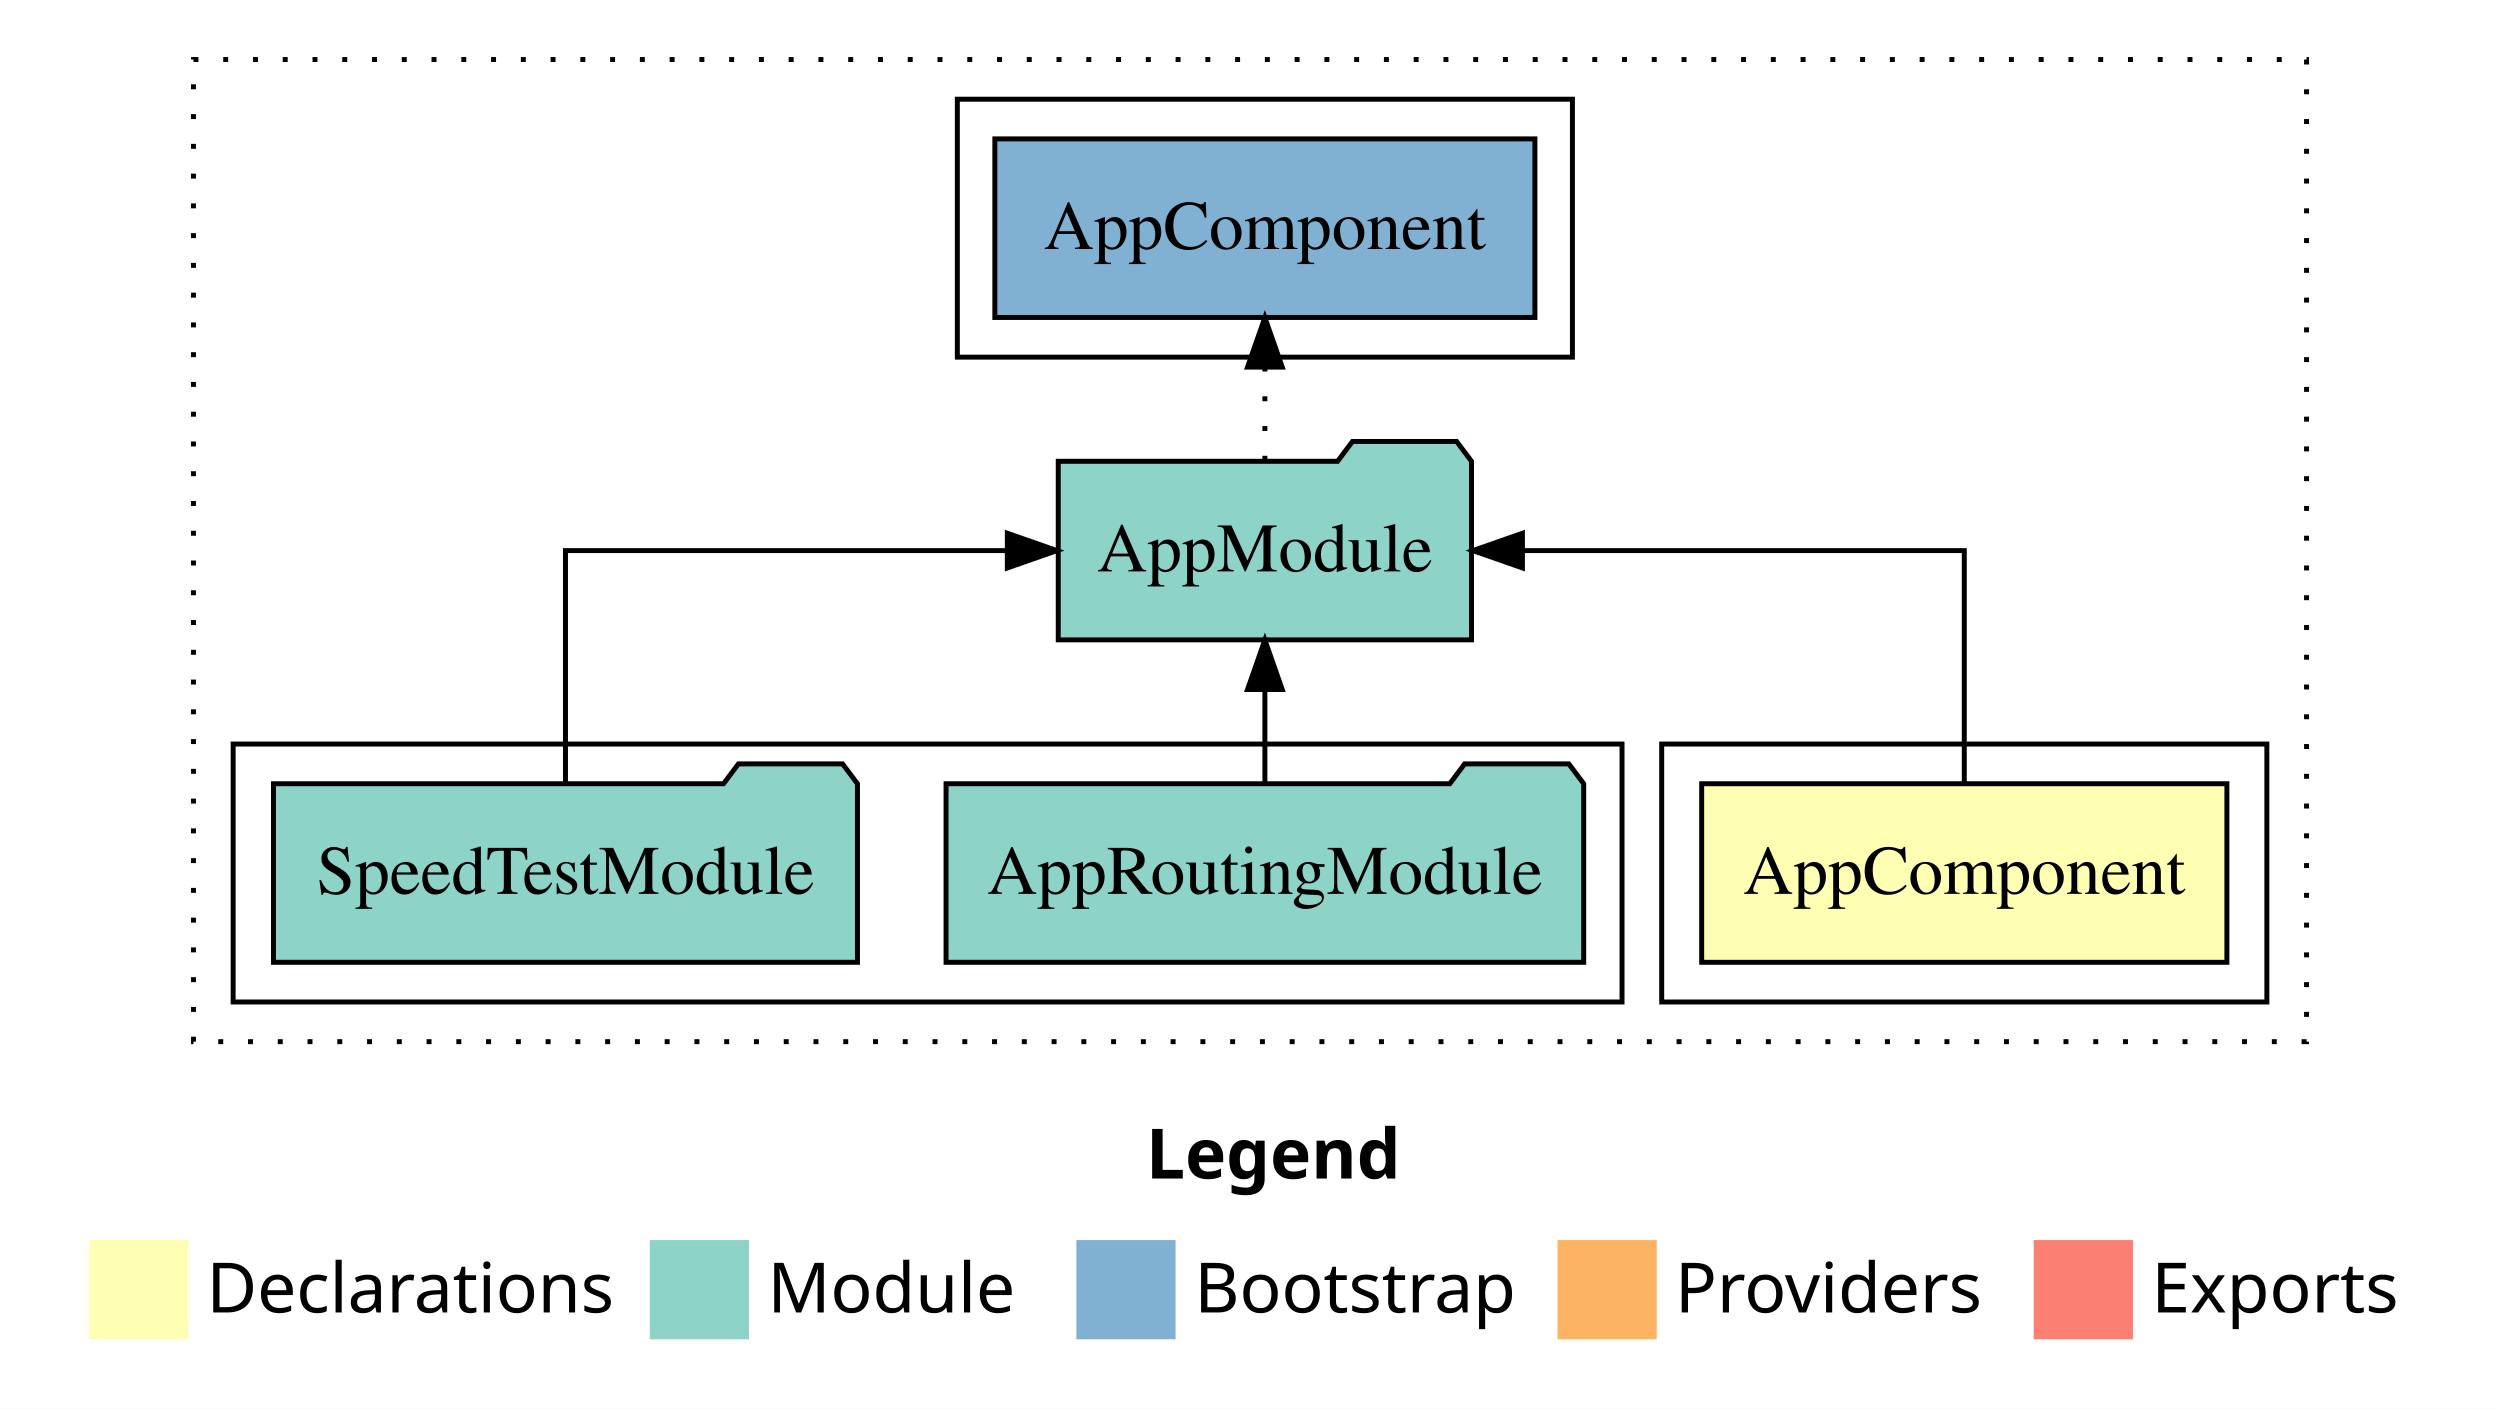
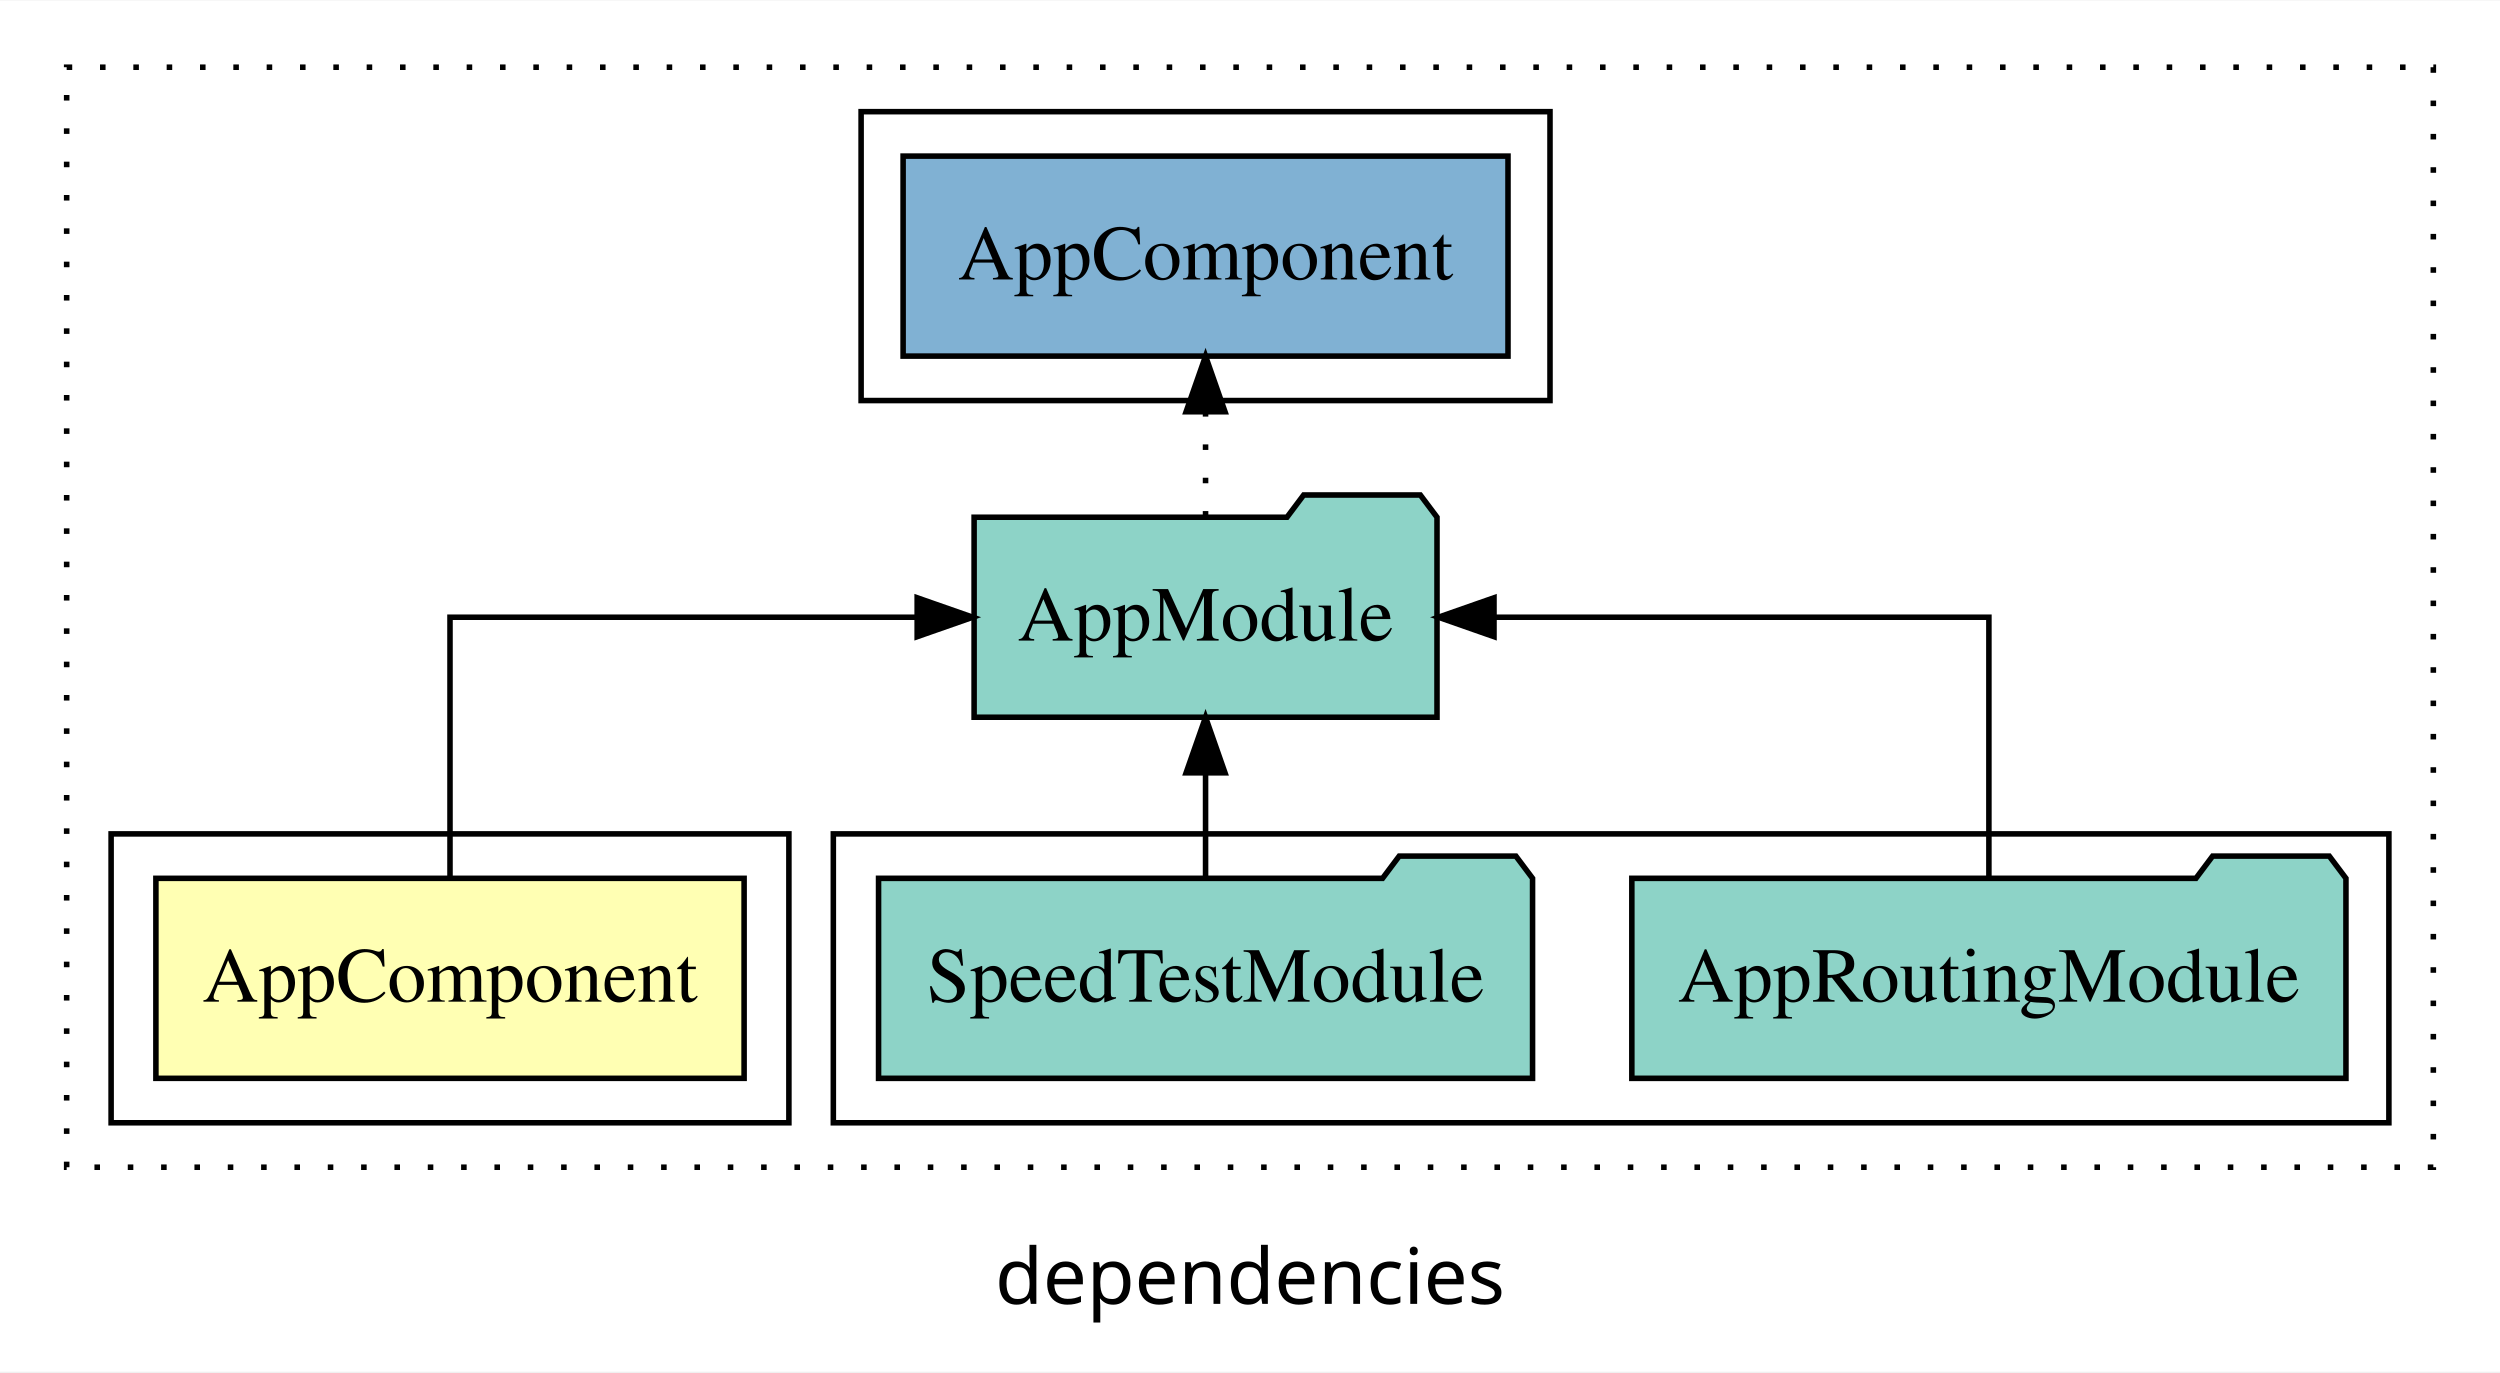
- <svg xmlns="http://www.w3.org/2000/svg" width="504pt" height="284pt" viewBox="0.00 0.00 504.00 284.00">
-   <g id="graph0" class="graph" transform="scale(1 1) rotate(0) translate(4 280)">
-     <polygon fill="#ffffff" stroke="transparent" points="-4,4 -4,-280 500,-280 500,4 -4,4" />
-     <text text-anchor="start" x="227.009" y="-42.4" font-family="sans-serif" font-weight="bold" font-size="14.00" fill="#000000">Legend</text>
-     <polygon fill="#ffffb3" stroke="transparent" points="14,-10 14,-30 34,-30 34,-10 14,-10" />
-     <text text-anchor="start" x="37.629" y="-15.4" font-family="sans-serif" font-size="14.00" fill="#000000">  Declarations</text>
-     <polygon fill="#8dd3c7" stroke="transparent" points="127,-10 127,-30 147,-30 147,-10 127,-10" />
-     <text text-anchor="start" x="150.725" y="-15.4" font-family="sans-serif" font-size="14.00" fill="#000000">  Module</text>
-     <polygon fill="#80b1d3" stroke="transparent" points="213,-10 213,-30 233,-30 233,-10 213,-10" />
-     <text text-anchor="start" x="236.781" y="-15.4" font-family="sans-serif" font-size="14.00" fill="#000000">  Bootstrap</text>
-     <polygon fill="#fdb462" stroke="transparent" points="310,-10 310,-30 330,-30 330,-10 310,-10" />
-     <text text-anchor="start" x="333.673" y="-15.4" font-family="sans-serif" font-size="14.00" fill="#000000">  Providers</text>
-     <polygon fill="#fb8072" stroke="transparent" points="406,-10 406,-30 426,-30 426,-10 406,-10" />
-     <text text-anchor="start" x="429.726" y="-15.4" font-family="sans-serif" font-size="14.00" fill="#000000">  Exports</text>
+ <svg xmlns="http://www.w3.org/2000/svg" width="450pt" height="247pt" viewBox="0.00 0.00 450.00 246.80">
+   <g id="graph0" class="graph" transform="scale(1 1) rotate(0) translate(4 242.8)">
+     <polygon fill="white" stroke="transparent" points="-4,4 -4,-242.8 446,-242.8 446,4 -4,4" />
+     <text text-anchor="middle" x="221" y="-8.2" font-family="sans-serif" font-size="14.00">dependencies</text>
    <g id="clust1" class="cluster">
-       <polygon fill="none" stroke="#000000" stroke-dasharray="1,5" points="35,-70 35,-268 461,-268 461,-70 35,-70" />
+       <polygon fill="none" stroke="black" stroke-dasharray="1,5" points="8,-32.8 8,-230.8 434,-230.8 434,-32.8 8,-32.8" />
+     </g>
+     <g id="clust4" class="cluster">
+       <polygon fill="none" stroke="black" points="146,-40.8 146,-92.8 426,-92.8 426,-40.8 146,-40.8" />
+     </g>
+     <g id="clust6" class="cluster">
+       <polygon fill="none" stroke="black" points="151,-170.8 151,-222.8 275,-222.8 275,-170.8 151,-170.8" />
    </g>
    <g id="clust2" class="cluster">
-       <polygon fill="none" stroke="#000000" points="331,-78 331,-130 453,-130 453,-78 331,-78" />
-     </g>
-     <g id="clust4" class="cluster">
-       <polygon fill="none" stroke="#000000" points="43,-78 43,-130 323,-130 323,-78 43,-78" />
-     </g>
-     <g id="clust6" class="cluster">
-       <polygon fill="none" stroke="#000000" points="189,-208 189,-260 313,-260 313,-208 189,-208" />
+       <polygon fill="none" stroke="black" points="16,-40.8 16,-92.8 138,-92.8 138,-40.8 16,-40.8" />
    </g>
    <g id="node1" class="node">
-       <polygon fill="#ffffb3" stroke="#000000" points="444.94,-122 339.06,-122 339.06,-86 444.94,-86 444.94,-122" />
-       <text text-anchor="middle" x="392" y="-99.8" font-family="Times,serif" font-size="14.00" fill="#000000">AppComponent</text>
+       <polygon fill="#ffffb3" stroke="black" points="129.94,-84.8 24.06,-84.8 24.06,-48.8 129.94,-48.8 129.94,-84.8" />
+       <text text-anchor="middle" x="77" y="-62.6" font-family="Times,serif" font-size="14.00">AppComponent</text>
    </g>
    <g id="node2" class="node">
-       <polygon fill="#8dd3c7" stroke="#000000" points="292.657,-187 289.657,-191 268.657,-191 265.657,-187 209.343,-187 209.343,-151 292.657,-151 292.657,-187" />
-       <text text-anchor="middle" x="251" y="-164.8" font-family="Times,serif" font-size="14.00" fill="#000000">AppModule</text>
+       <polygon fill="#8dd3c7" stroke="black" points="254.66,-149.8 251.66,-153.8 230.66,-153.8 227.66,-149.8 171.34,-149.8 171.34,-113.8 254.66,-113.8 254.66,-149.8" />
+       <text text-anchor="middle" x="213" y="-127.6" font-family="Times,serif" font-size="14.00">AppModule</text>
    </g>
    <g id="edge1" class="edge">
-       <path fill="none" stroke="#000000" d="M392,-122.106C392,-141.339 392,-169 392,-169 392,-169 302.923,-169 302.923,-169" />
-       <polygon fill="#000000" stroke="#000000" points="302.923,-165.5 292.923,-169 302.923,-172.5 302.923,-165.5" />
+       <path fill="none" stroke="black" d="M77,-84.91C77,-104.14 77,-131.8 77,-131.8 77,-131.8 161.09,-131.8 161.09,-131.8" />
+       <polygon fill="black" stroke="black" points="161.09,-135.3 171.09,-131.8 161.09,-128.3 161.09,-135.3" />
    </g>
    <g id="node5" class="node">
-       <polygon fill="#80b1d3" stroke="#000000" points="305.439,-252 196.561,-252 196.561,-216 305.439,-216 305.439,-252" />
-       <text text-anchor="middle" x="251" y="-229.8" font-family="Times,serif" font-size="14.00" fill="#000000">AppComponent </text>
+       <polygon fill="#80b1d3" stroke="black" points="267.44,-214.8 158.56,-214.8 158.56,-178.8 267.44,-178.8 267.44,-214.8" />
+       <text text-anchor="middle" x="213" y="-192.6" font-family="Times,serif" font-size="14.00">AppComponent </text>
    </g>
    <g id="edge4" class="edge">
-       <path fill="none" stroke="#000000" stroke-dasharray="1,5" d="M251,-187.106C251,-187.106 251,-205.991 251,-205.991" />
-       <polygon fill="#000000" stroke="#000000" points="247.5,-205.991 251,-215.991 254.5,-205.991 247.5,-205.991" />
+       <path fill="none" stroke="black" stroke-dasharray="1,5" d="M213,-149.91C213,-149.91 213,-168.79 213,-168.79" />
+       <polygon fill="black" stroke="black" points="209.5,-168.79 213,-178.79 216.5,-168.79 209.5,-168.79" />
    </g>
    <g id="node3" class="node">
-       <polygon fill="#8dd3c7" stroke="#000000" points="315.274,-122 312.274,-126 291.274,-126 288.274,-122 186.726,-122 186.726,-86 315.274,-86 315.274,-122" />
-       <text text-anchor="middle" x="251" y="-99.8" font-family="Times,serif" font-size="14.00" fill="#000000">AppRoutingModule</text>
+       <polygon fill="#8dd3c7" stroke="black" points="418.27,-84.8 415.27,-88.8 394.27,-88.8 391.27,-84.8 289.73,-84.8 289.73,-48.8 418.27,-48.8 418.27,-84.8" />
+       <text text-anchor="middle" x="354" y="-62.6" font-family="Times,serif" font-size="14.00">AppRoutingModule</text>
    </g>
    <g id="edge2" class="edge">
-       <path fill="none" stroke="#000000" d="M251,-122.106C251,-122.106 251,-140.991 251,-140.991" />
-       <polygon fill="#000000" stroke="#000000" points="247.5,-140.991 251,-150.991 254.5,-140.991 247.5,-140.991" />
+       <path fill="none" stroke="black" d="M354,-84.91C354,-104.14 354,-131.8 354,-131.8 354,-131.8 264.92,-131.8 264.92,-131.8" />
+       <polygon fill="black" stroke="black" points="264.92,-128.3 254.92,-131.8 264.92,-135.3 264.92,-128.3" />
    </g>
    <g id="node4" class="node">
-       <polygon fill="#8dd3c7" stroke="#000000" points="168.864,-122 165.864,-126 144.864,-126 141.864,-122 51.136,-122 51.136,-86 168.864,-86 168.864,-122" />
-       <text text-anchor="middle" x="110" y="-99.8" font-family="Times,serif" font-size="14.00" fill="#000000">SpeedTestModule</text>
+       <polygon fill="#8dd3c7" stroke="black" points="271.86,-84.8 268.86,-88.8 247.86,-88.8 244.86,-84.8 154.14,-84.8 154.14,-48.8 271.86,-48.8 271.86,-84.8" />
+       <text text-anchor="middle" x="213" y="-62.6" font-family="Times,serif" font-size="14.00">SpeedTestModule</text>
    </g>
    <g id="edge3" class="edge">
-       <path fill="none" stroke="#000000" d="M110,-122.106C110,-141.339 110,-169 110,-169 110,-169 199.077,-169 199.077,-169" />
-       <polygon fill="#000000" stroke="#000000" points="199.077,-172.5 209.077,-169 199.077,-165.5 199.077,-172.5" />
+       <path fill="none" stroke="black" d="M213,-84.91C213,-84.91 213,-103.79 213,-103.79" />
+       <polygon fill="black" stroke="black" points="209.5,-103.79 213,-113.79 216.5,-103.79 209.5,-103.79" />
    </g>
  </g>
</svg>
